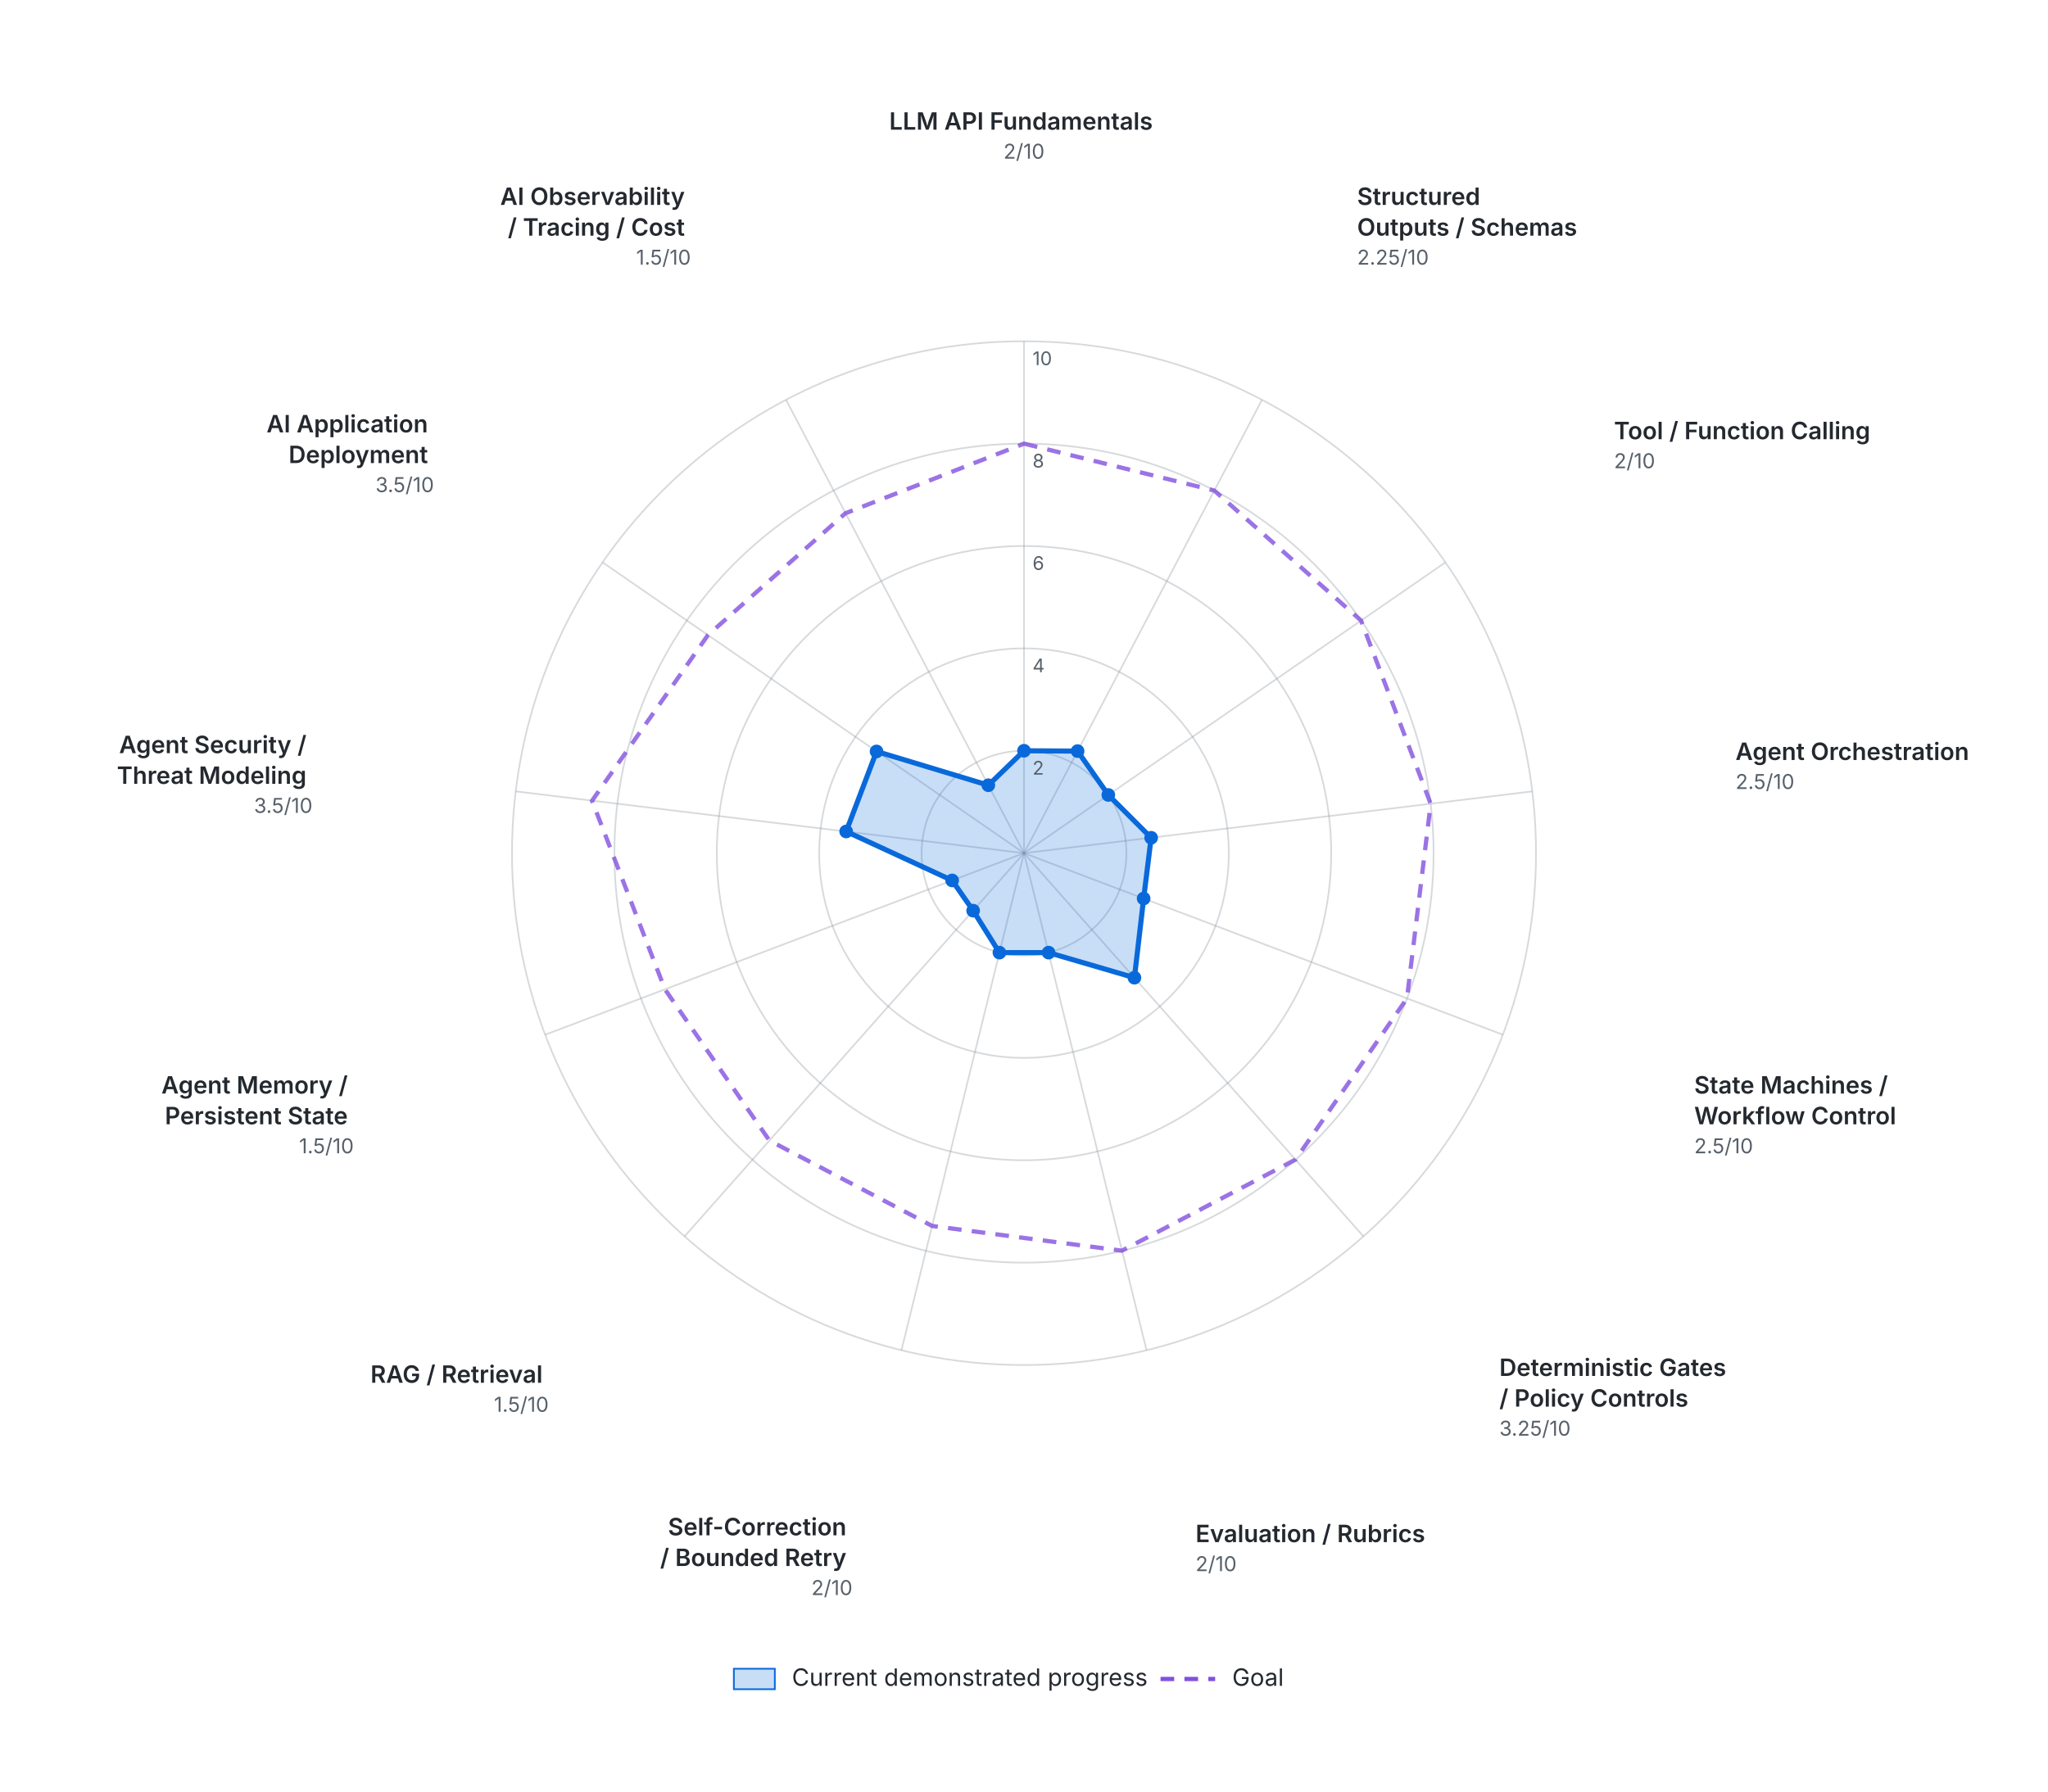
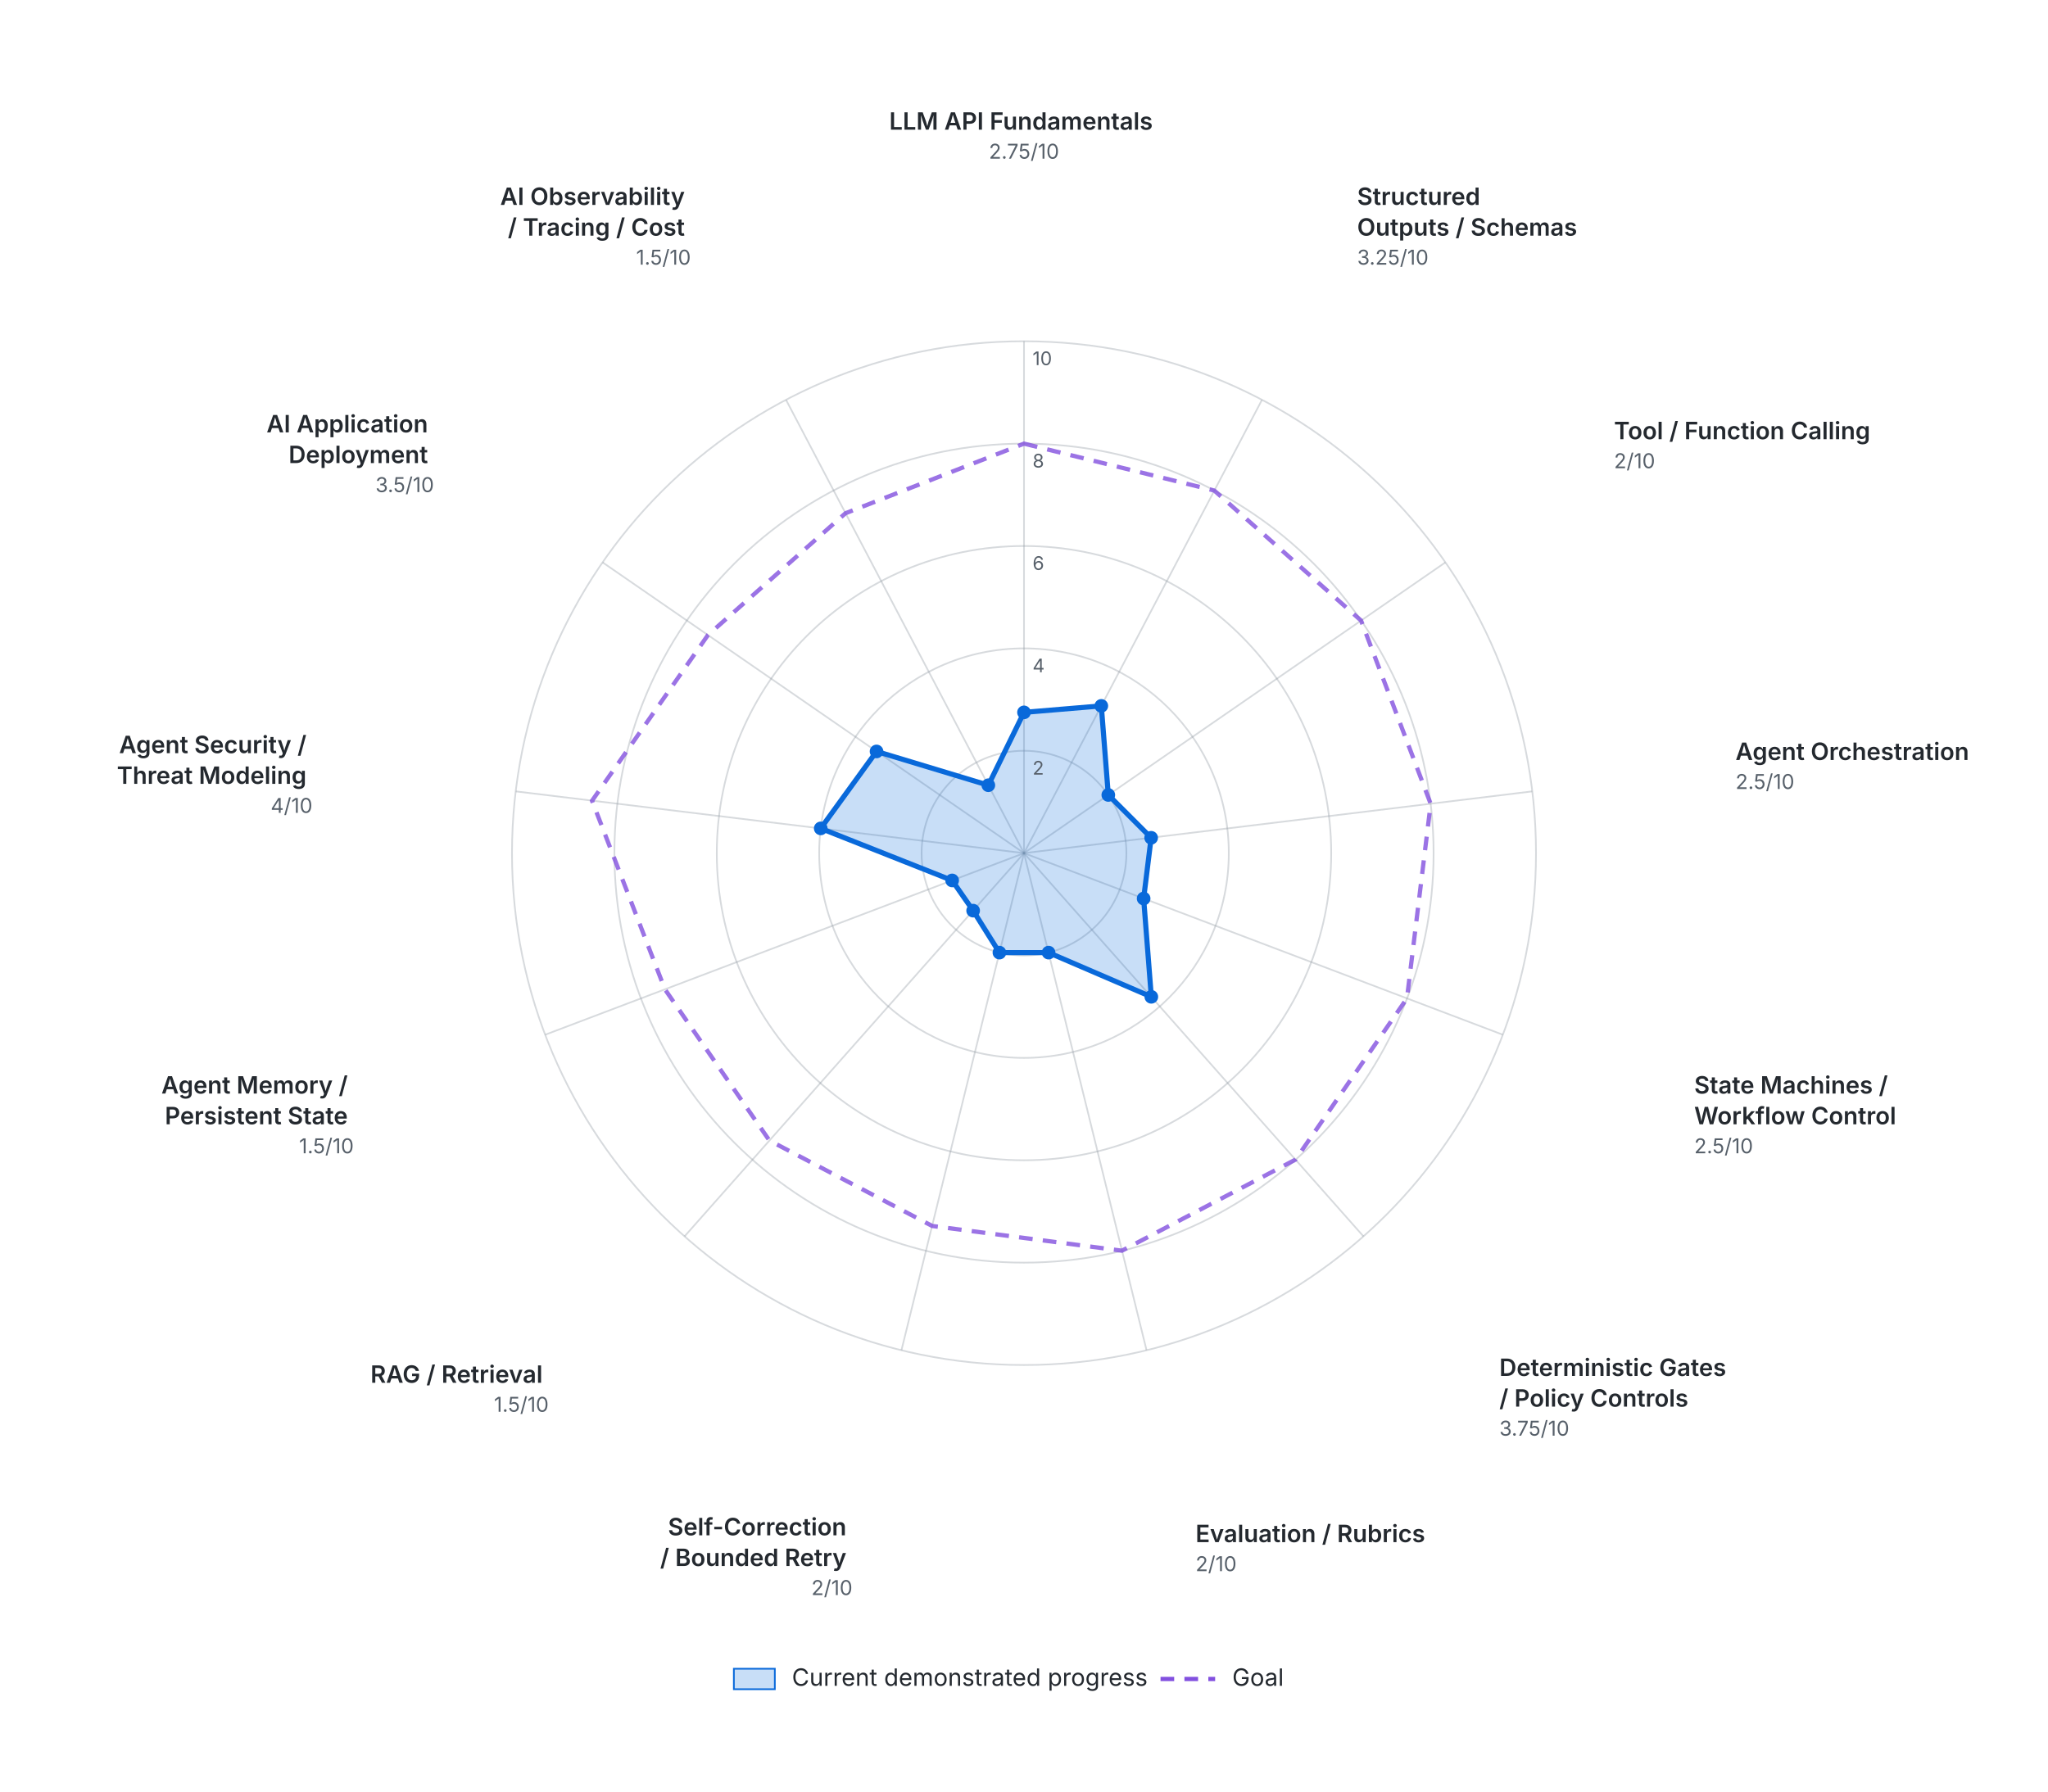
<svg xmlns="http://www.w3.org/2000/svg" width="1200" height="1050" viewBox="0 0 1200 1050" role="img" aria-labelledby="title desc">
  <style>
.grid{fill:none;stroke:#8c959f;stroke-width:1;opacity:.35} .goal{fill:none;stroke:#8250df;stroke-width:2.5;stroke-dasharray:8 6;opacity:.8}
.current{fill:#0969da;fill-opacity:.22;stroke:#0969da;stroke-width:3} .dot{fill:#0969da}
.label{font-family:-apple-system,BlinkMacSystemFont,"Segoe UI",sans-serif;font-size:14px;font-weight:600;fill:#24292f}
.score{font-size:12px;font-weight:400;fill:#57606a} .legend{font-family:-apple-system,BlinkMacSystemFont,"Segoe UI",sans-serif;font-size:14px;fill:#24292f}
.ring-label{font-family:-apple-system,BlinkMacSystemFont,"Segoe UI",sans-serif;font-size:11px;fill:#57606a}
@media (prefers-color-scheme:dark){.label,.legend{fill:#f0f6fc} .score,.ring-label{fill:#8c959f} .current{fill:#58a6ff;stroke:#58a6ff} .dot{fill:#58a6ff} .goal{stroke:#a371f7}}
</style>
  <circle class="grid" cx="600" cy="500" r="60.0" />
  <circle class="grid" cx="600" cy="500" r="120.0" />
  <circle class="grid" cx="600" cy="500" r="180.0" />
  <circle class="grid" cx="600" cy="500" r="240.0" />
  <circle class="grid" cx="600" cy="500" r="300.0" />
  <line class="grid" x1="600" y1="500" x2="600.0" y2="200.0" />
  <line class="grid" x1="600" y1="500" x2="739.4" y2="234.4" />
  <line class="grid" x1="600" y1="500" x2="846.9" y2="329.6" />
  <line class="grid" x1="600" y1="500" x2="897.8" y2="463.8" />
  <line class="grid" x1="600" y1="500" x2="880.5" y2="606.4" />
  <line class="grid" x1="600" y1="500" x2="798.9" y2="724.6" />
  <line class="grid" x1="600" y1="500" x2="671.8" y2="791.3" />
  <line class="grid" x1="600" y1="500" x2="528.2" y2="791.3" />
  <line class="grid" x1="600" y1="500" x2="401.1" y2="724.6" />
  <line class="grid" x1="600" y1="500" x2="319.5" y2="606.4" />
  <line class="grid" x1="600" y1="500" x2="302.2" y2="463.8" />
  <line class="grid" x1="600" y1="500" x2="353.1" y2="329.6" />
  <line class="grid" x1="600" y1="500" x2="460.6" y2="234.4" />
  <polygon class="goal" points="600.0,260.0 711.5,287.5 797.5,363.7 838.3,471.1 824.4,585.1 759.1,679.6 657.4,733.0 546.2,718.5 450.8,668.4 389.6,579.8 346.9,469.3 414.8,372.2 495.4,300.8" />
-   <polygon class="current" points="600.0,440.0 631.4,440.2 649.4,465.9 674.5,491.0 670.1,526.6 664.7,573.0 614.4,558.3 585.6,558.3 570.2,533.7 557.9,516.0 495.8,487.3 513.6,440.4 579.1,460.2" />
-   <circle class="dot" cx="600.0" cy="440.0" r="4" />
-   <circle class="dot" cx="631.4" cy="440.2" r="4" />
+   <polygon class="current" points="600.0,417.5 645.3,413.7 649.4,465.9 674.5,491.0 670.1,526.6 674.6,584.2 614.4,558.3 585.6,558.3 570.2,533.7 557.9,516.0 480.9,485.5 513.6,440.4 579.1,460.2" />
+   <circle class="dot" cx="600.0" cy="417.5" r="4" />
+   <circle class="dot" cx="645.3" cy="413.7" r="4" />
  <circle class="dot" cx="649.4" cy="465.9" r="4" />
  <circle class="dot" cx="674.5" cy="491.0" r="4" />
  <circle class="dot" cx="670.1" cy="526.6" r="4" />
-   <circle class="dot" cx="664.7" cy="573.0" r="4" />
+   <circle class="dot" cx="674.6" cy="584.2" r="4" />
  <circle class="dot" cx="614.4" cy="558.3" r="4" />
  <circle class="dot" cx="585.6" cy="558.3" r="4" />
  <circle class="dot" cx="570.2" cy="533.7" r="4" />
  <circle class="dot" cx="557.9" cy="516.0" r="4" />
-   <circle class="dot" cx="495.8" cy="487.3" r="4" />
+   <circle class="dot" cx="480.9" cy="485.5" r="4" />
  <circle class="dot" cx="513.6" cy="440.4" r="4" />
  <circle class="dot" cx="579.1" cy="460.2" r="4" />
  <text class="label" x="600.0" y="76.0" text-anchor="middle">
    <tspan x="600.0">LLM API Fundamentals</tspan>
-     <tspan class="score" x="600.0" dy="17">2/10</tspan>
+     <tspan class="score" x="600.0" dy="17">2.75/10</tspan>
  </text>
  <text class="label" x="795.2" y="120.1" text-anchor="start">
    <tspan x="795.2" dy="0">Structured</tspan>
    <tspan x="795.2" dy="18">Outputs / Schemas</tspan>
-     <tspan class="score" x="795.2" dy="17">2.25/10</tspan>
+     <tspan class="score" x="795.2" dy="17">3.25/10</tspan>
  </text>
  <text class="label" x="945.7" y="257.4" text-anchor="start">
    <tspan x="945.7">Tool / Function Calling</tspan>
    <tspan class="score" x="945.7" dy="17">2/10</tspan>
  </text>
  <text class="label" x="1016.9" y="445.4" text-anchor="start">
    <tspan x="1016.9">Agent Orchestration</tspan>
    <tspan class="score" x="1016.9" dy="17">2.5/10</tspan>
  </text>
  <text class="label" x="992.7" y="640.9" text-anchor="start">
    <tspan x="992.7" dy="0">State Machines /</tspan>
    <tspan x="992.7" dy="18">Workflow Control</tspan>
    <tspan class="score" x="992.7" dy="17">2.5/10</tspan>
  </text>
  <text class="label" x="878.5" y="806.4" text-anchor="start">
    <tspan x="878.5" dy="0">Deterministic Gates</tspan>
    <tspan x="878.5" dy="18">/ Policy Controls</tspan>
-     <tspan class="score" x="878.5" dy="17">3.25/10</tspan>
+     <tspan class="score" x="878.5" dy="17">3.75/10</tspan>
  </text>
  <text class="label" x="700.5" y="903.8" text-anchor="start">
    <tspan x="700.5">Evaluation / Rubrics</tspan>
    <tspan class="score" x="700.5" dy="17">2/10</tspan>
  </text>
  <text class="label" x="499.5" y="899.8" text-anchor="end">
    <tspan x="499.5" dy="0">Self-Correction</tspan>
    <tspan x="499.5" dy="18">/ Bounded Retry</tspan>
    <tspan class="score" x="499.5" dy="17">2/10</tspan>
  </text>
  <text class="label" x="321.5" y="810.4" text-anchor="end">
    <tspan x="321.5">RAG / Retrieval</tspan>
    <tspan class="score" x="321.5" dy="17">1.5/10</tspan>
  </text>
  <text class="label" x="207.3" y="640.9" text-anchor="end">
    <tspan x="207.3" dy="0">Agent Memory /</tspan>
    <tspan x="207.3" dy="18">Persistent State</tspan>
    <tspan class="score" x="207.3" dy="17">1.5/10</tspan>
  </text>
  <text class="label" x="183.1" y="441.4" text-anchor="end">
    <tspan x="183.1" dy="0">Agent Security /</tspan>
    <tspan x="183.1" dy="18">Threat Modeling</tspan>
-     <tspan class="score" x="183.1" dy="17">3.5/10</tspan>
+     <tspan class="score" x="183.1" dy="17">4/10</tspan>
  </text>
  <text class="label" x="254.3" y="253.4" text-anchor="end">
    <tspan x="254.3" dy="0">AI Application</tspan>
    <tspan x="254.3" dy="18">Deployment</tspan>
    <tspan class="score" x="254.3" dy="17">3.5/10</tspan>
  </text>
  <text class="label" x="404.8" y="120.1" text-anchor="end">
    <tspan x="404.8" dy="0">AI Observability</tspan>
    <tspan x="404.8" dy="18">/ Tracing / Cost</tspan>
    <tspan class="score" x="404.8" dy="17">1.5/10</tspan>
  </text>
  <text class="ring-label" x="605" y="454.0">2</text>
  <text class="ring-label" x="605" y="394.0">4</text>
  <text class="ring-label" x="605" y="334.0">6</text>
  <text class="ring-label" x="605" y="274.0">8</text>
  <text class="ring-label" x="605" y="214.0">10</text>
  <g transform="translate(430,990)">
    <rect x="0" y="-12" width="24" height="12" fill="#0969da" fill-opacity=".22" stroke="#0969da" />
    <text class="legend" x="34" y="-2">Current demonstrated progress</text>
    <line x1="250" y1="-6" x2="282" y2="-6" stroke="#8250df" stroke-width="2.5" stroke-dasharray="8 6" />
    <text class="legend" x="292" y="-2">Goal</text>
  </g>
</svg>
